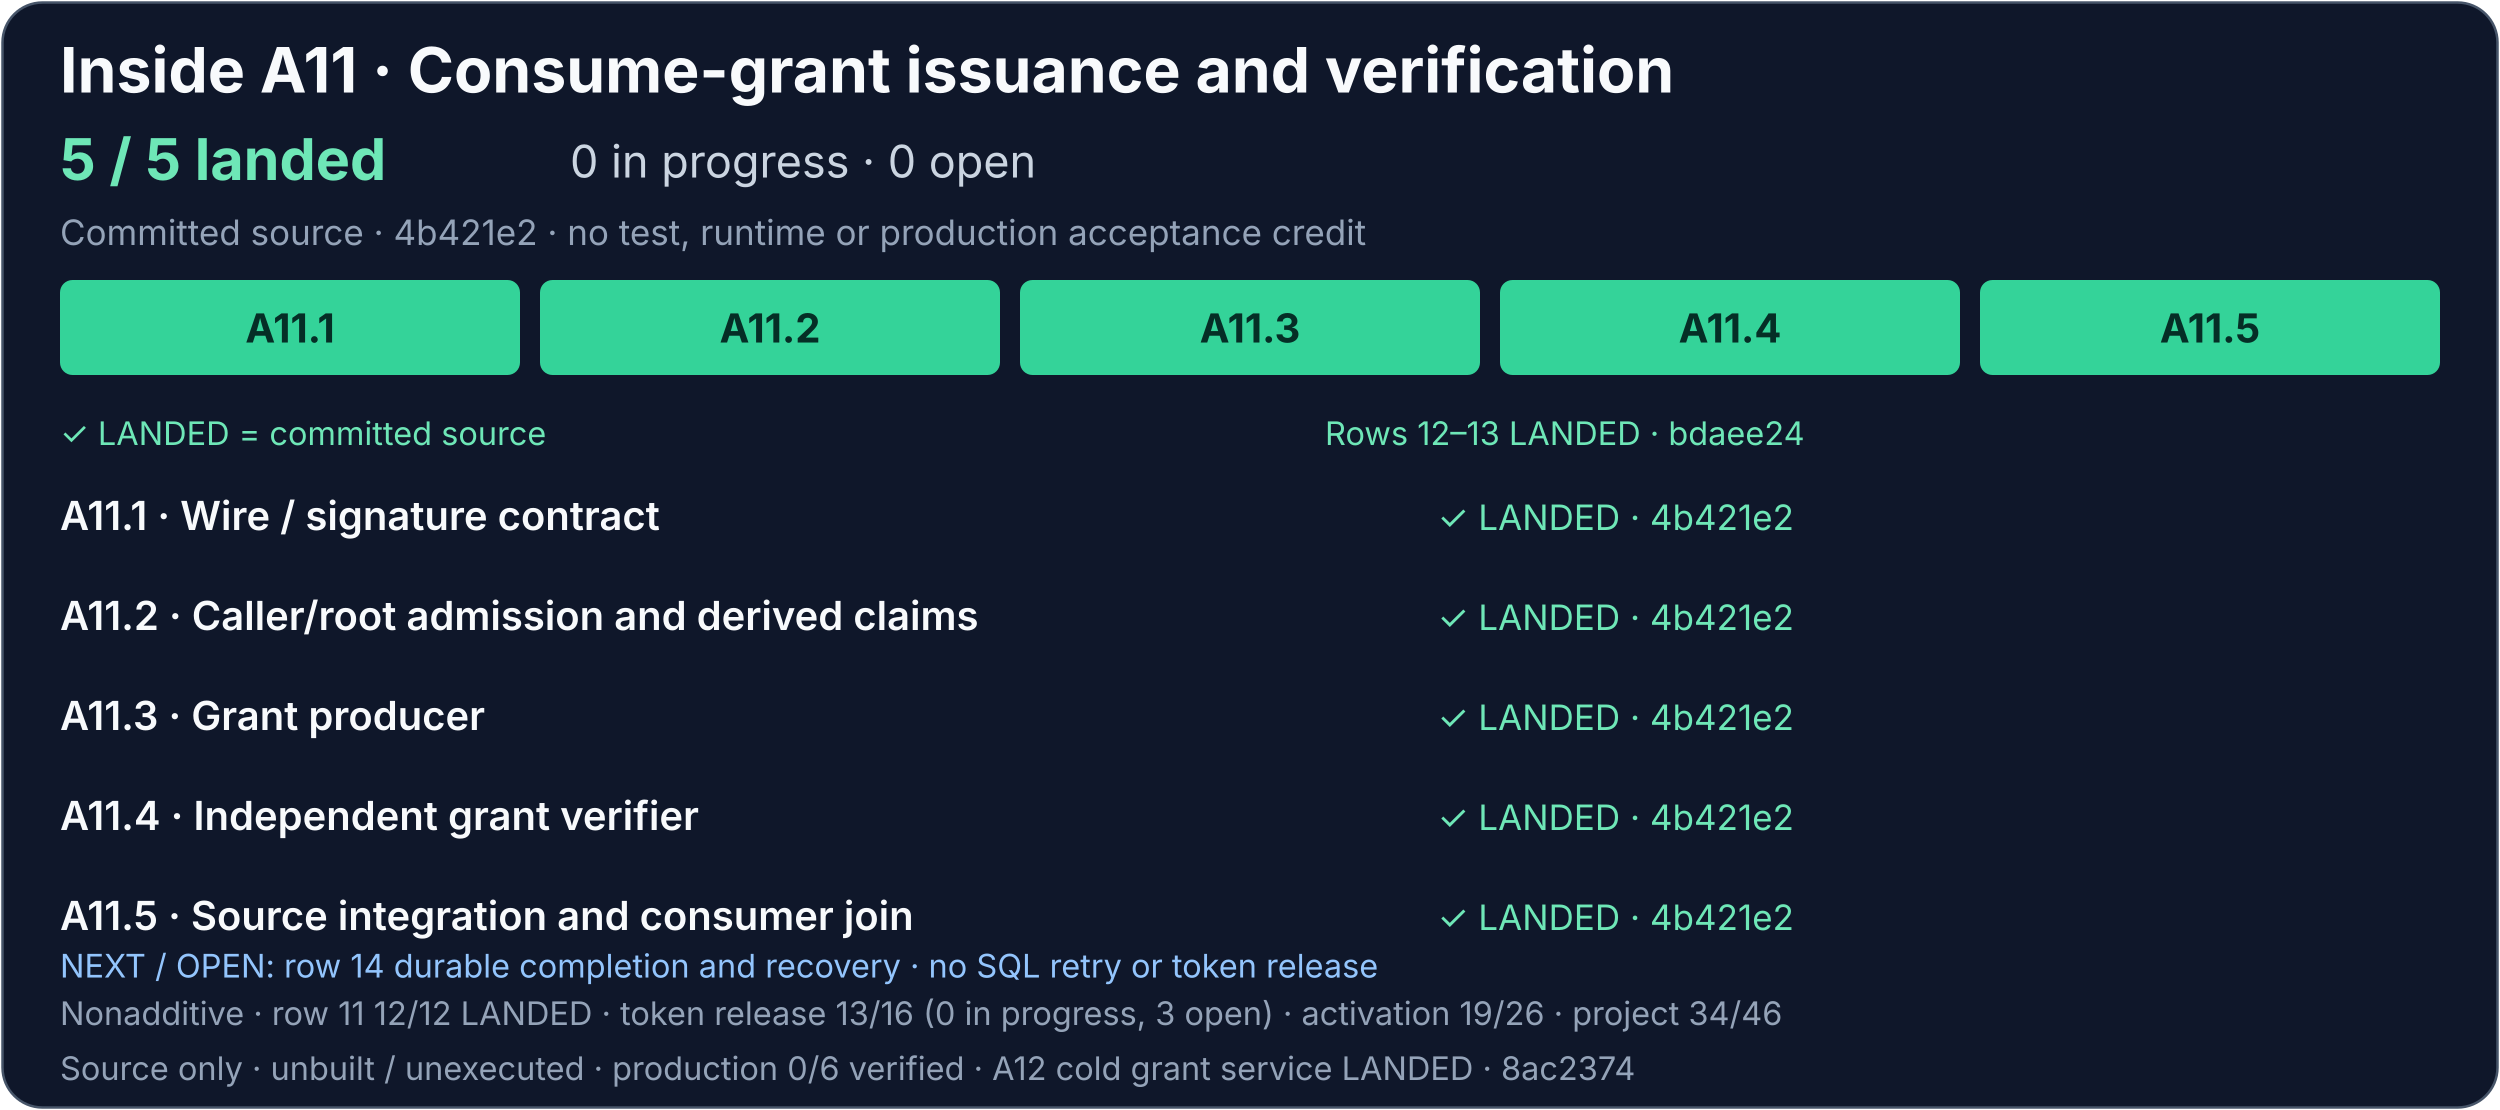
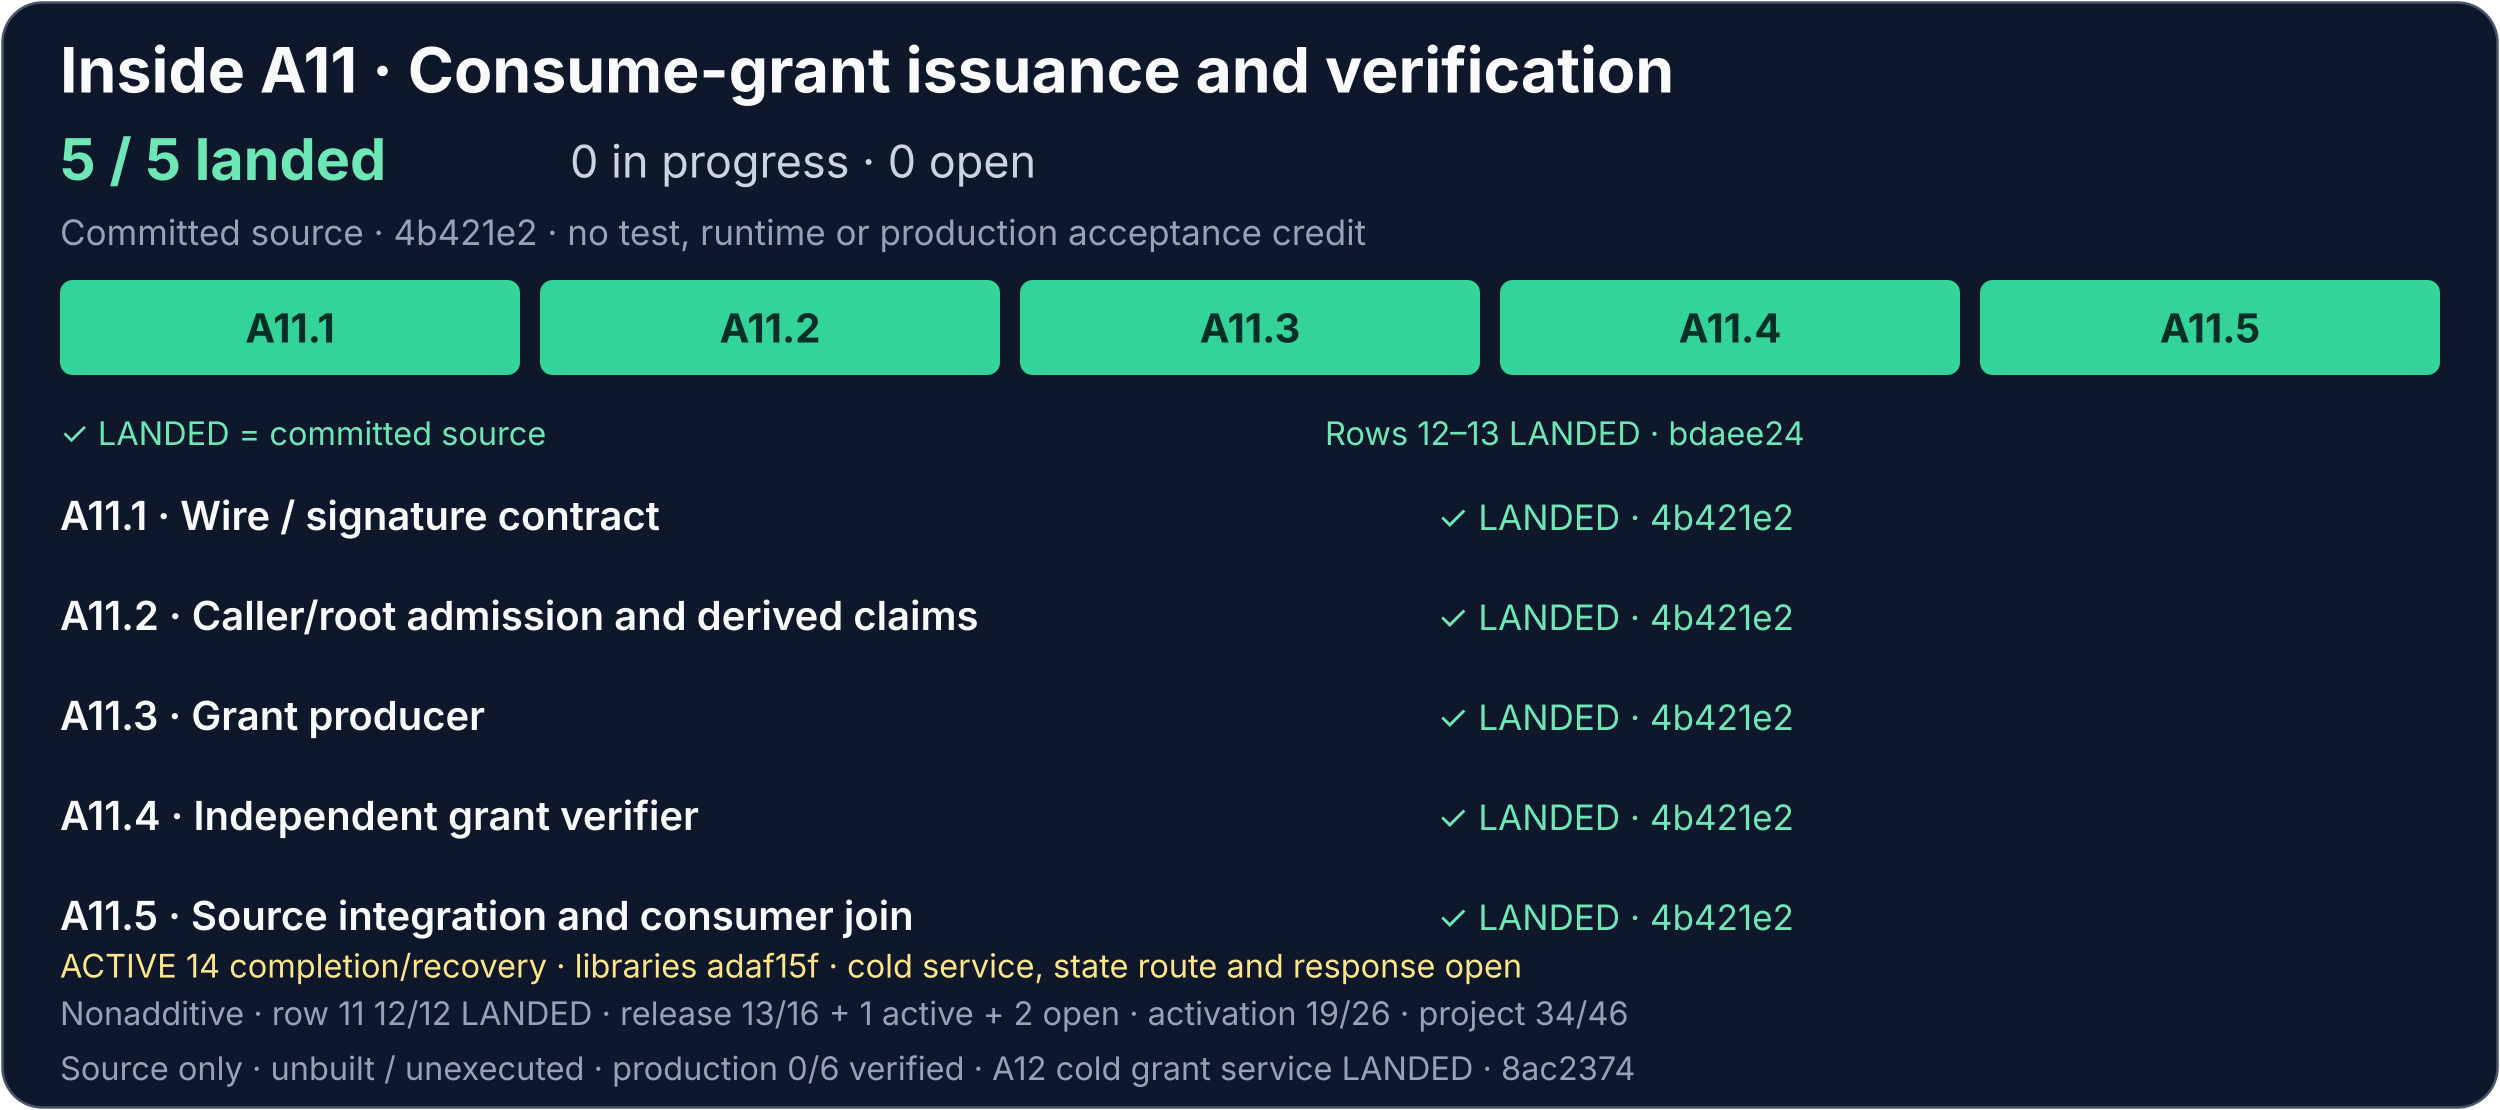
<svg xmlns="http://www.w3.org/2000/svg" width="1000" height="444" viewBox="0 0 1000 444" role="img" aria-labelledby="grant-title grant-description">
  <rect x="1" y="1" width="998" height="442" rx="16" fill="#0f172a" stroke="#475569" />
  <g font-family="system-ui, -apple-system, Segoe UI, sans-serif">
    <text x="24" y="37" fill="#f8fafc" font-size="25" font-weight="700">Inside A11 · Consume-grant issuance and verification</text>
    <text x="24" y="72" fill="#6ee7b7" font-size="23" font-weight="700">5 / 5 landed</text>
    <text x="228" y="71" fill="#cbd5e1" font-size="18">0 in progress · 0 open</text>
    <text x="24" y="98" fill="#94a3b8" font-size="14">Committed source · 4b421e2 · no test, runtime or production acceptance credit</text>
    <g fill="#34d399">
      <rect x="24" y="112" width="184" height="38" rx="5" />
      <rect x="216" y="112" width="184" height="38" rx="5" />
      <rect x="408" y="112" width="184" height="38" rx="5" />
      <rect x="600" y="112" width="184" height="38" rx="5" />
      <rect x="792" y="112" width="184" height="38" rx="5" />
    </g>
    <g fill="#052e26" font-size="16" font-weight="700" text-anchor="middle">
      <text x="116" y="137">A11.1</text>
      <text x="308" y="137">A11.2</text>
      <text x="500" y="137">A11.3</text>
      <text x="692" y="137">A11.4</text>
      <text x="884" y="137">A11.5</text>
    </g>
    <text x="24" y="178" fill="#6ee7b7" font-size="13">✓ LANDED = committed source</text>
    <text x="530" y="178" fill="#6ee7b7" font-size="13">Rows 12–13 LANDED · bdaee24</text>
    <g fill="#f8fafc" font-size="16" font-weight="600">
      <text x="24" y="212">A11.1 · Wire / signature contract</text>
      <text x="24" y="252">A11.2 · Caller/root admission and derived claims</text>
      <text x="24" y="292">A11.3 · Grant producer</text>
      <text x="24" y="332">A11.4 · Independent grant verifier</text>
      <text x="24" y="372">A11.5 · Source integration and consumer join</text>
    </g>
    <g fill="#6ee7b7" font-size="14">
      <text x="575" y="212">✓ LANDED · 4b421e2</text>
      <text x="575" y="252">✓ LANDED · 4b421e2</text>
      <text x="575" y="292">✓ LANDED · 4b421e2</text>
      <text x="575" y="332">✓ LANDED · 4b421e2</text>
      <text x="575" y="372">✓ LANDED · 4b421e2</text>
    </g>
-     <text x="24" y="391" fill="#93c5fd" font-size="13">NEXT / OPEN: row 14 durable completion and recovery · no SQL retry or token release</text>
-     <text x="24" y="410" fill="#94a3b8" font-size="13">Nonadditive · row 11 12/12 LANDED · token release 13/16 (0 in progress, 3 open) · activation 19/26 · project 34/46</text>
+     <a href="../production-status.md#consume-completion-and-recovery-detail">
+       <text x="24" y="391" fill="#fde68a" font-size="13">ACTIVE 14 completion/recovery · libraries adaf15f · cold service, state route and response open</text>
+     </a>
+     <text x="24" y="410" fill="#94a3b8" font-size="13">Nonadditive · row 11 12/12 LANDED · release 13/16 + 1 active + 2 open · activation 19/26 · project 34/46</text>
    <text x="24" y="432" fill="#94a3b8" font-size="13">Source only · unbuilt / unexecuted · production 0/6 verified · A12 cold grant service LANDED · 8ac2374</text>
  </g>
</svg>
